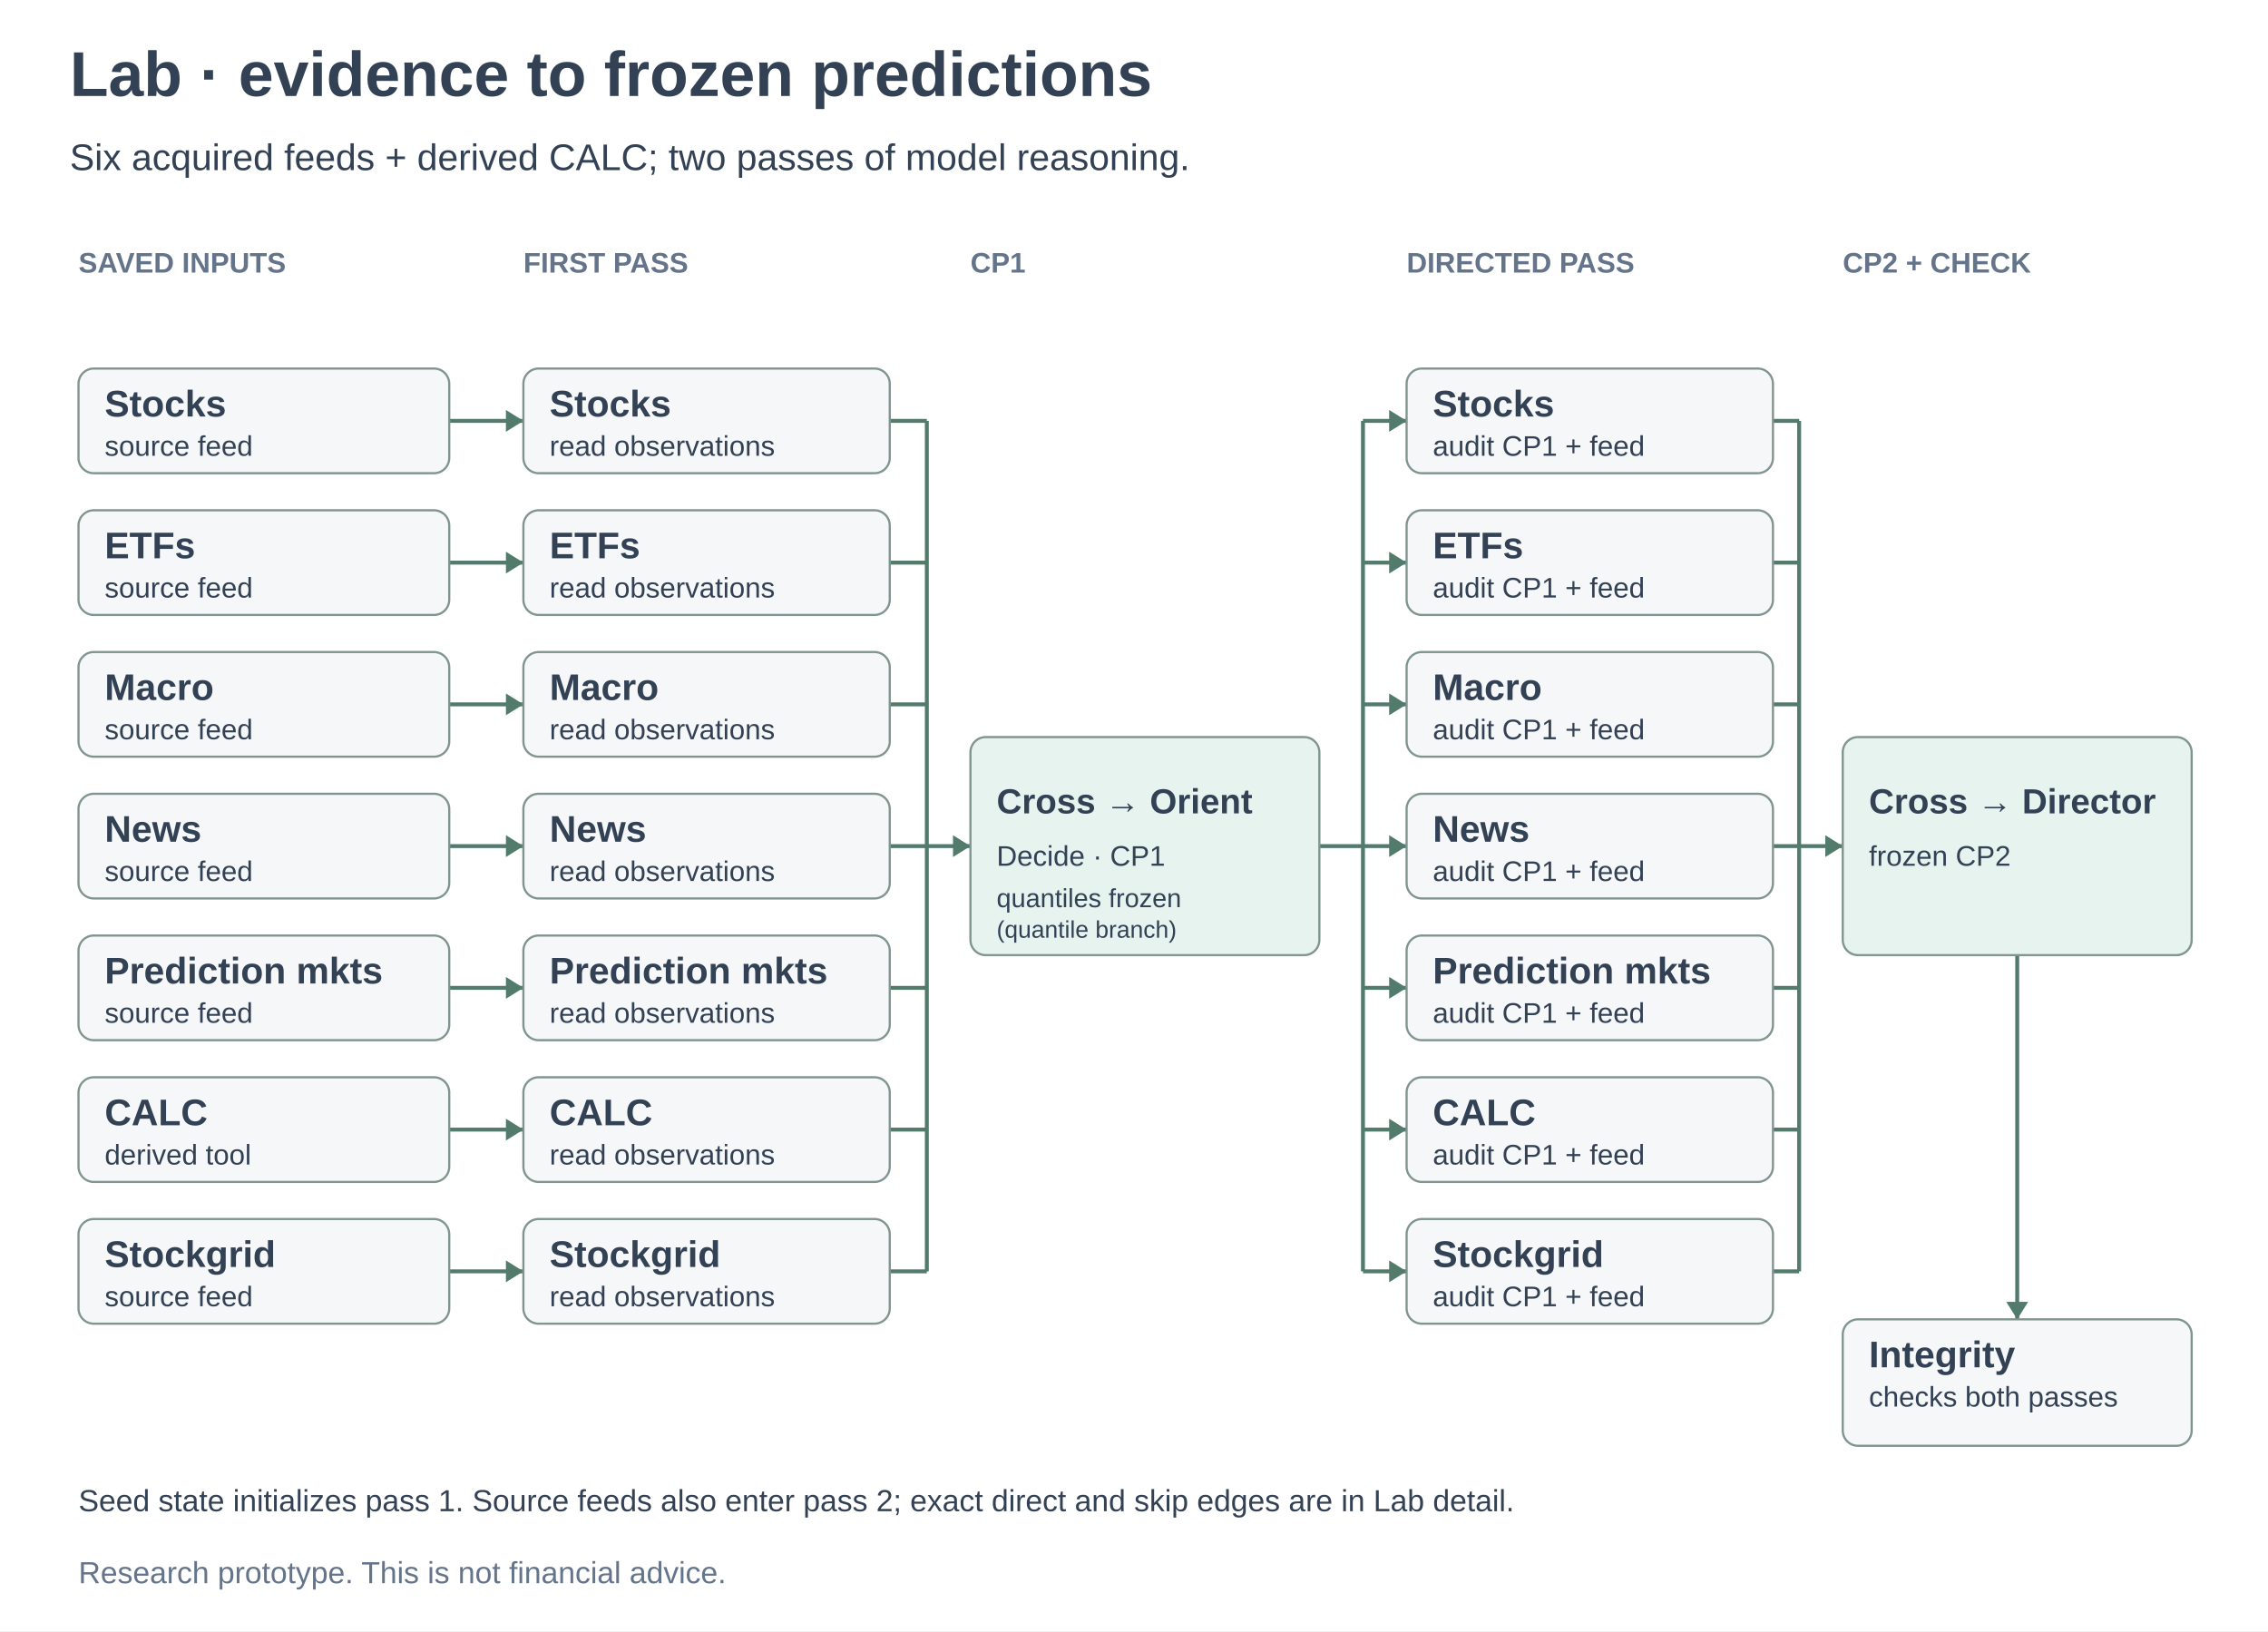
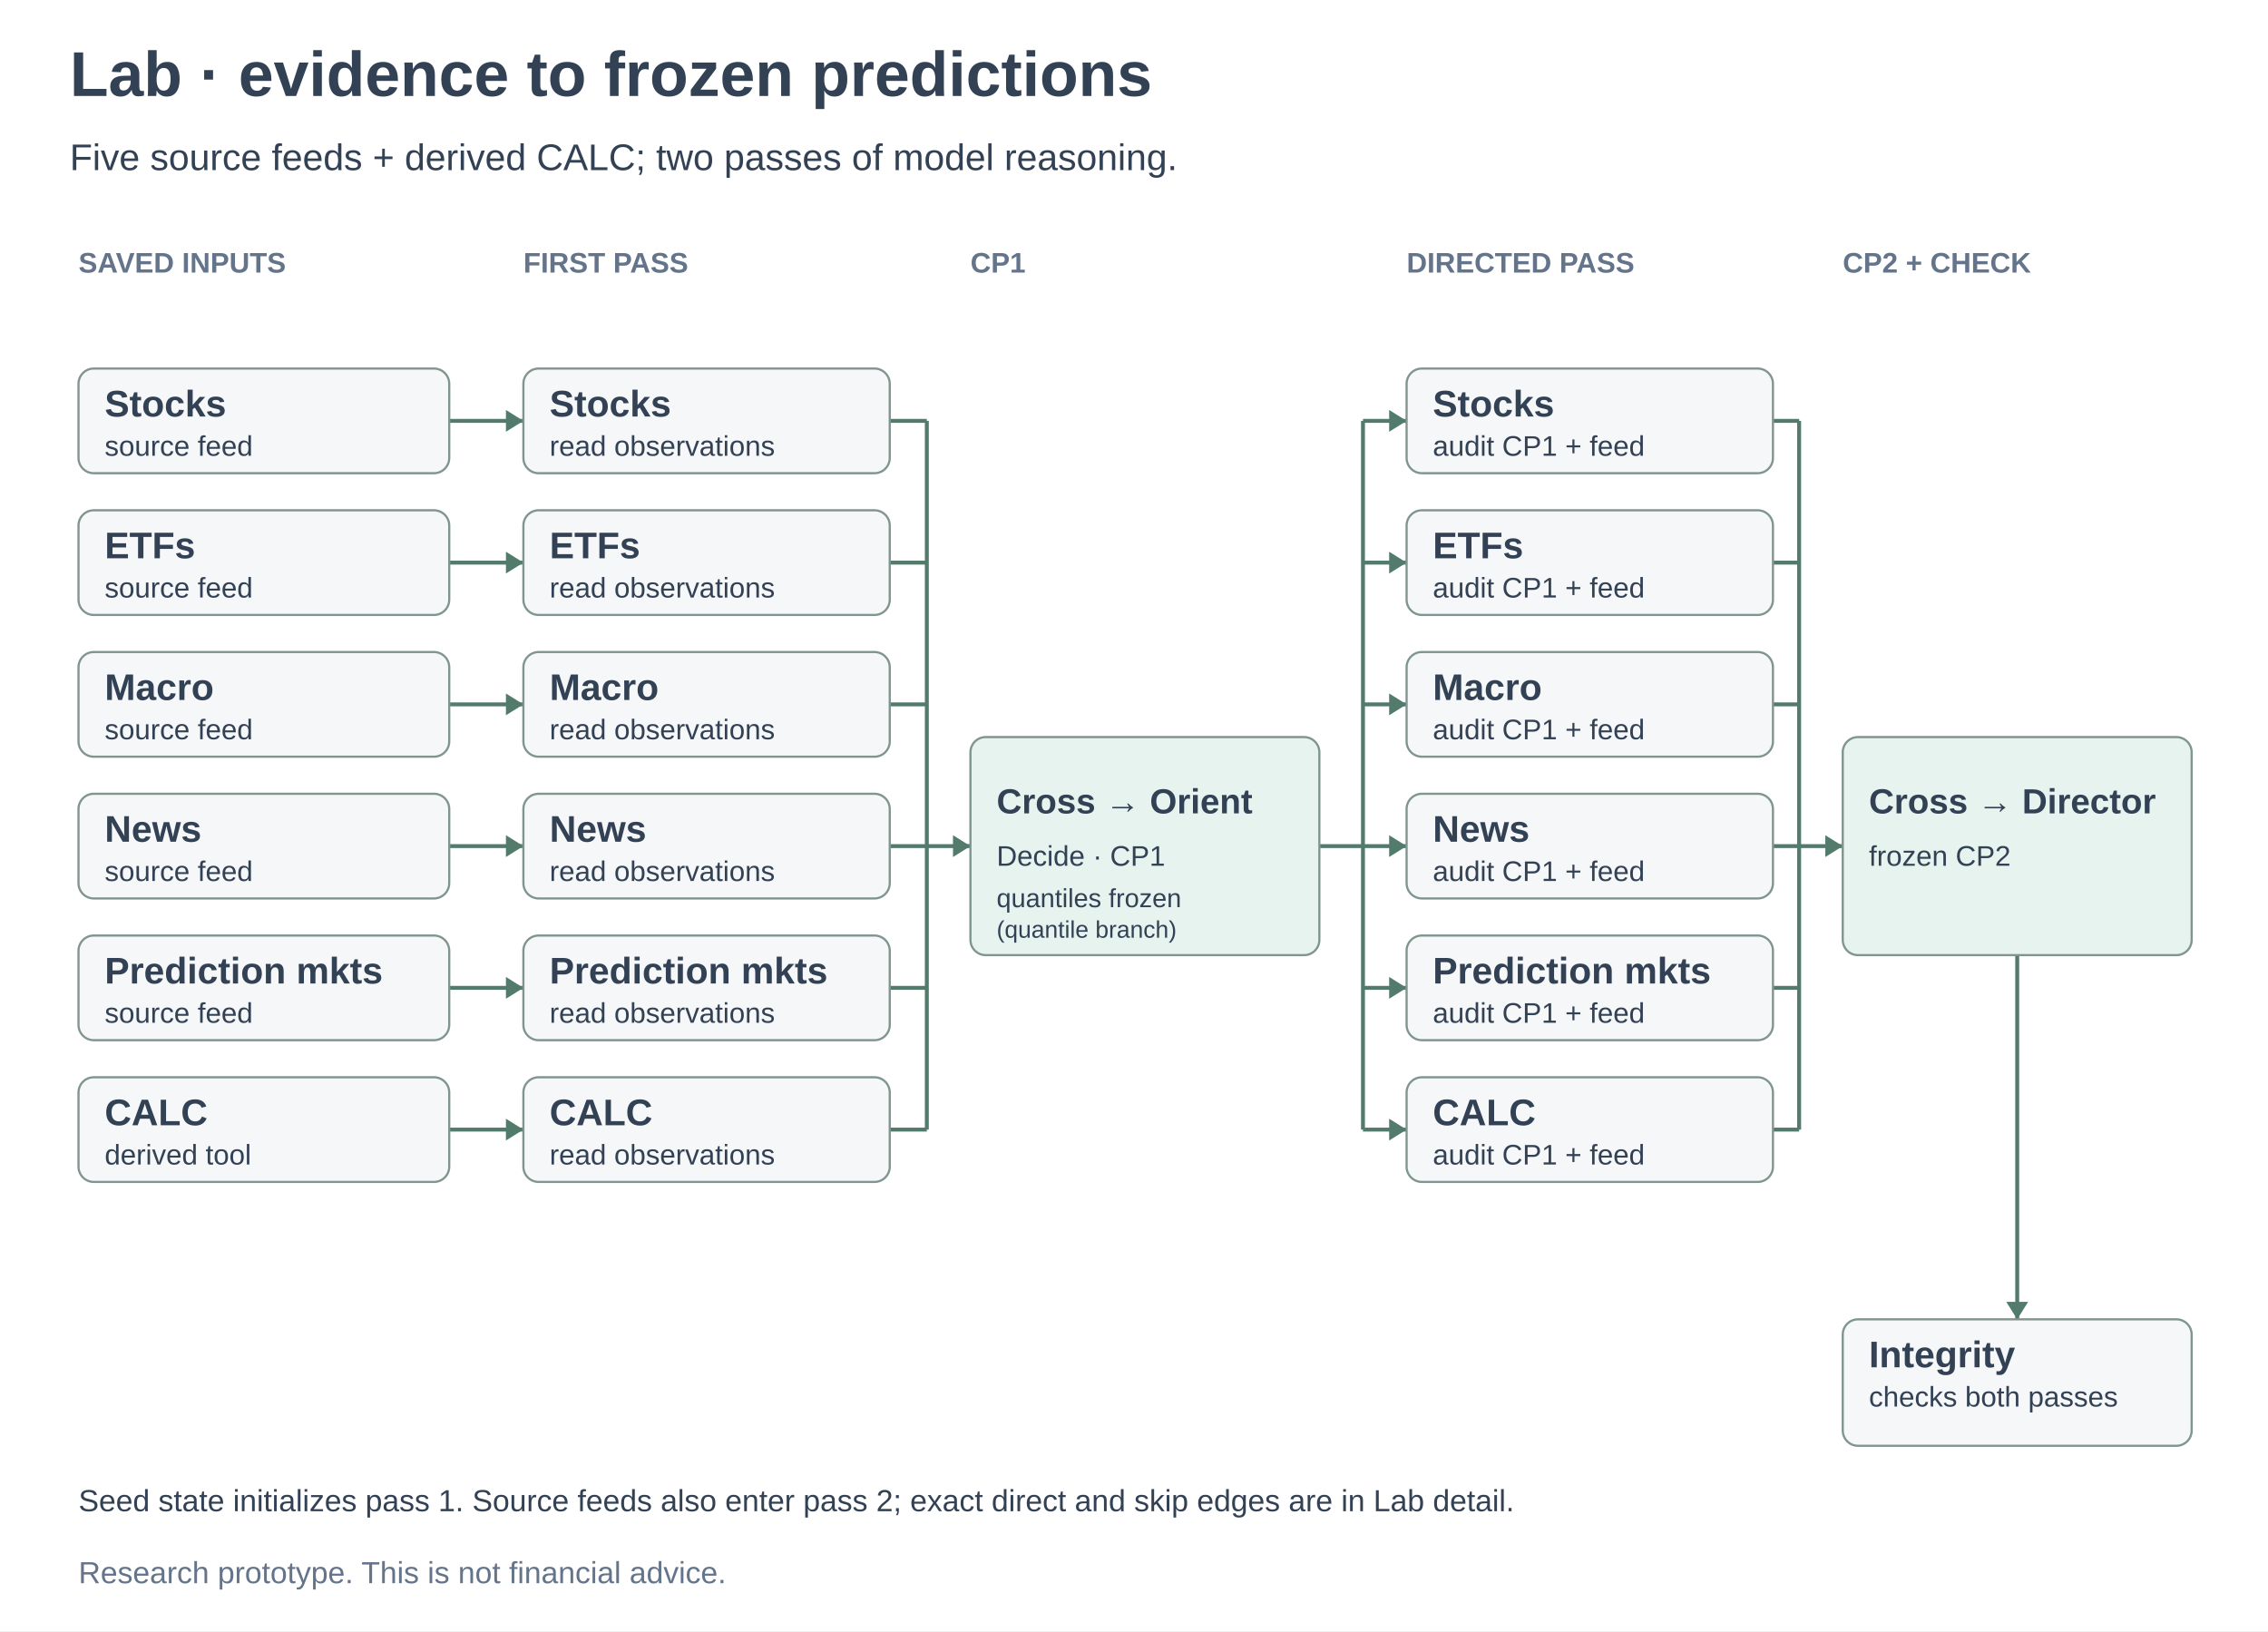
<svg xmlns="http://www.w3.org/2000/svg" width="1040" height="748" viewBox="0 0 1040 748" role="img" aria-labelledby="lab-title lab-desc">
  <defs>
    <marker id="arrow" markerWidth="8" markerHeight="6" refX="7" refY="3" orient="auto">
      <path d="M0 0 L8 3 L0 6 Z" fill="#527b6c" />
    </marker>
  </defs>
  <style>text{font-family:Arial,Helvetica,sans-serif}.flow{stroke:#527b6c;stroke-width:1.8;fill:none}.dashed{stroke:#64748b;stroke-width:1.7;stroke-dasharray:5 4;fill:none}</style>
  <rect width="1040" height="748" fill="white" />
  <text x="32" y="44" font-size="29" font-weight="600" fill="#334155">Lab · evidence to frozen predictions</text>
-   <text x="32" y="78" font-size="17" font-weight="normal" fill="#334155">Six acquired feeds + derived CALC; two passes of model reasoning.</text>
+   <text x="32" y="78" font-size="17" font-weight="normal" fill="#334155">Five source feeds + derived CALC; two passes of model reasoning.</text>
  <text x="36" y="125" font-size="13" font-weight="600" fill="#64748b">SAVED INPUTS</text>
  <text x="240" y="125" font-size="13" font-weight="600" fill="#64748b">FIRST PASS</text>
  <text x="445" y="125" font-size="13" font-weight="600" fill="#64748b">CP1</text>
  <text x="645" y="125" font-size="13" font-weight="600" fill="#64748b">DIRECTED PASS</text>
  <text x="845" y="125" font-size="13" font-weight="600" fill="#64748b">CP2 + CHECK</text>
  <path d="M 206 193 H 240" class="flow" />
  <polygon points="232,188 240,193 232,198" fill="#527b6c" />
  <path d="M 408 193 H 425" class="flow" />
  <path d="M 625 193 H 645" class="flow" />
  <polygon points="637,188 645,193 637,198" fill="#527b6c" />
  <path d="M 813 193 H 825" class="flow" />
  <path d="M 206 258 H 240" class="flow" />
  <polygon points="232,253 240,258 232,263" fill="#527b6c" />
  <path d="M 408 258 H 425" class="flow" />
  <path d="M 625 258 H 645" class="flow" />
  <polygon points="637,253 645,258 637,263" fill="#527b6c" />
  <path d="M 813 258 H 825" class="flow" />
  <path d="M 206 323 H 240" class="flow" />
  <polygon points="232,318 240,323 232,328" fill="#527b6c" />
  <path d="M 408 323 H 425" class="flow" />
  <path d="M 625 323 H 645" class="flow" />
  <polygon points="637,318 645,323 637,328" fill="#527b6c" />
  <path d="M 813 323 H 825" class="flow" />
  <path d="M 206 388 H 240" class="flow" />
  <polygon points="232,383 240,388 232,393" fill="#527b6c" />
  <path d="M 408 388 H 425" class="flow" />
  <path d="M 625 388 H 645" class="flow" />
  <polygon points="637,383 645,388 637,393" fill="#527b6c" />
  <path d="M 813 388 H 825" class="flow" />
  <path d="M 206 453 H 240" class="flow" />
  <polygon points="232,448 240,453 232,458" fill="#527b6c" />
  <path d="M 408 453 H 425" class="flow" />
  <path d="M 625 453 H 645" class="flow" />
  <polygon points="637,448 645,453 637,458" fill="#527b6c" />
  <path d="M 813 453 H 825" class="flow" />
  <path d="M 206 518 H 240" class="flow" />
  <polygon points="232,513 240,518 232,523" fill="#527b6c" />
  <path d="M 408 518 H 425" class="flow" />
  <path d="M 625 518 H 645" class="flow" />
  <polygon points="637,513 645,518 637,523" fill="#527b6c" />
  <path d="M 813 518 H 825" class="flow" />
-   <path d="M 206 583 H 240" class="flow" />
-   <polygon points="232,578 240,583 232,588" fill="#527b6c" />
-   <path d="M 408 583 H 425" class="flow" />
-   <path d="M 625 583 H 645" class="flow" />
-   <polygon points="637,578 645,583 637,588" fill="#527b6c" />
-   <path d="M 813 583 H 825" class="flow" />
-   <path d="M 425 193 V 583" class="flow" />
+   <path d="M 425 193 V 518" class="flow" />
  <path d="M 425 388 H 445" class="flow" />
  <polygon points="437,383 445,388 437,393" fill="#527b6c" />
  <path d="M 605 388 H 625" class="flow" />
-   <path d="M 625 193 V 583" class="flow" />
-   <path d="M 825 193 V 583" class="flow" />
+   <path d="M 625 193 V 518" class="flow" />
+   <path d="M 825 193 V 518" class="flow" />
  <path d="M 825 388 H 845" class="flow" />
  <polygon points="837,383 845,388 837,393" fill="#527b6c" />
  <path d="M 925 438 V 605" class="flow" />
  <polygon points="920,597 925,605 930,597" fill="#527b6c" />
  <rect x="36" y="169" width="170" height="48" rx="7" fill="#f5f7f9" stroke="#80958f" />
  <text x="48" y="191" font-size="17" font-weight="600" fill="#334155">Stocks</text>
  <text x="48" y="209" font-size="13" font-weight="normal" fill="#334155">source feed</text>
  <rect x="240" y="169" width="168" height="48" rx="7" fill="#f5f7f9" stroke="#80958f" />
  <text x="252" y="191" font-size="17" font-weight="600" fill="#334155">Stocks</text>
  <text x="252" y="209" font-size="13" font-weight="normal" fill="#334155">read observations</text>
  <rect x="645" y="169" width="168" height="48" rx="7" fill="#f5f7f9" stroke="#80958f" />
  <text x="657" y="191" font-size="17" font-weight="600" fill="#334155">Stocks</text>
  <text x="657" y="209" font-size="13" font-weight="normal" fill="#334155">audit CP1 + feed</text>
  <rect x="36" y="234" width="170" height="48" rx="7" fill="#f5f7f9" stroke="#80958f" />
  <text x="48" y="256" font-size="17" font-weight="600" fill="#334155">ETFs</text>
  <text x="48" y="274" font-size="13" font-weight="normal" fill="#334155">source feed</text>
  <rect x="240" y="234" width="168" height="48" rx="7" fill="#f5f7f9" stroke="#80958f" />
  <text x="252" y="256" font-size="17" font-weight="600" fill="#334155">ETFs</text>
  <text x="252" y="274" font-size="13" font-weight="normal" fill="#334155">read observations</text>
  <rect x="645" y="234" width="168" height="48" rx="7" fill="#f5f7f9" stroke="#80958f" />
  <text x="657" y="256" font-size="17" font-weight="600" fill="#334155">ETFs</text>
  <text x="657" y="274" font-size="13" font-weight="normal" fill="#334155">audit CP1 + feed</text>
  <rect x="36" y="299" width="170" height="48" rx="7" fill="#f5f7f9" stroke="#80958f" />
  <text x="48" y="321" font-size="17" font-weight="600" fill="#334155">Macro</text>
  <text x="48" y="339" font-size="13" font-weight="normal" fill="#334155">source feed</text>
  <rect x="240" y="299" width="168" height="48" rx="7" fill="#f5f7f9" stroke="#80958f" />
  <text x="252" y="321" font-size="17" font-weight="600" fill="#334155">Macro</text>
  <text x="252" y="339" font-size="13" font-weight="normal" fill="#334155">read observations</text>
  <rect x="645" y="299" width="168" height="48" rx="7" fill="#f5f7f9" stroke="#80958f" />
  <text x="657" y="321" font-size="17" font-weight="600" fill="#334155">Macro</text>
  <text x="657" y="339" font-size="13" font-weight="normal" fill="#334155">audit CP1 + feed</text>
  <rect x="36" y="364" width="170" height="48" rx="7" fill="#f5f7f9" stroke="#80958f" />
  <text x="48" y="386" font-size="17" font-weight="600" fill="#334155">News</text>
  <text x="48" y="404" font-size="13" font-weight="normal" fill="#334155">source feed</text>
  <rect x="240" y="364" width="168" height="48" rx="7" fill="#f5f7f9" stroke="#80958f" />
  <text x="252" y="386" font-size="17" font-weight="600" fill="#334155">News</text>
  <text x="252" y="404" font-size="13" font-weight="normal" fill="#334155">read observations</text>
  <rect x="645" y="364" width="168" height="48" rx="7" fill="#f5f7f9" stroke="#80958f" />
  <text x="657" y="386" font-size="17" font-weight="600" fill="#334155">News</text>
  <text x="657" y="404" font-size="13" font-weight="normal" fill="#334155">audit CP1 + feed</text>
  <rect x="36" y="429" width="170" height="48" rx="7" fill="#f5f7f9" stroke="#80958f" />
  <text x="48" y="451" font-size="17" font-weight="600" fill="#334155">Prediction mkts</text>
  <text x="48" y="469" font-size="13" font-weight="normal" fill="#334155">source feed</text>
  <rect x="240" y="429" width="168" height="48" rx="7" fill="#f5f7f9" stroke="#80958f" />
  <text x="252" y="451" font-size="17" font-weight="600" fill="#334155">Prediction mkts</text>
  <text x="252" y="469" font-size="13" font-weight="normal" fill="#334155">read observations</text>
  <rect x="645" y="429" width="168" height="48" rx="7" fill="#f5f7f9" stroke="#80958f" />
  <text x="657" y="451" font-size="17" font-weight="600" fill="#334155">Prediction mkts</text>
  <text x="657" y="469" font-size="13" font-weight="normal" fill="#334155">audit CP1 + feed</text>
  <rect x="36" y="494" width="170" height="48" rx="7" fill="#f5f7f9" stroke="#80958f" />
  <text x="48" y="516" font-size="17" font-weight="600" fill="#334155">CALC</text>
  <text x="48" y="534" font-size="13" font-weight="normal" fill="#334155">derived tool</text>
  <rect x="240" y="494" width="168" height="48" rx="7" fill="#f5f7f9" stroke="#80958f" />
  <text x="252" y="516" font-size="17" font-weight="600" fill="#334155">CALC</text>
  <text x="252" y="534" font-size="13" font-weight="normal" fill="#334155">read observations</text>
  <rect x="645" y="494" width="168" height="48" rx="7" fill="#f5f7f9" stroke="#80958f" />
  <text x="657" y="516" font-size="17" font-weight="600" fill="#334155">CALC</text>
  <text x="657" y="534" font-size="13" font-weight="normal" fill="#334155">audit CP1 + feed</text>
-   <rect x="36" y="559" width="170" height="48" rx="7" fill="#f5f7f9" stroke="#80958f" />
-   <text x="48" y="581" font-size="17" font-weight="600" fill="#334155">Stockgrid</text>
-   <text x="48" y="599" font-size="13" font-weight="normal" fill="#334155">source feed</text>
-   <rect x="240" y="559" width="168" height="48" rx="7" fill="#f5f7f9" stroke="#80958f" />
-   <text x="252" y="581" font-size="17" font-weight="600" fill="#334155">Stockgrid</text>
-   <text x="252" y="599" font-size="13" font-weight="normal" fill="#334155">read observations</text>
-   <rect x="645" y="559" width="168" height="48" rx="7" fill="#f5f7f9" stroke="#80958f" />
-   <text x="657" y="581" font-size="17" font-weight="600" fill="#334155">Stockgrid</text>
-   <text x="657" y="599" font-size="13" font-weight="normal" fill="#334155">audit CP1 + feed</text>
  <rect x="445" y="338" width="160" height="100" rx="7" fill="#e6f3ef" stroke="#80958f" />
  <text x="457" y="373" font-size="16" font-weight="600" fill="#334155">Cross → Orient</text>
  <text x="457" y="397" font-size="13" font-weight="normal" fill="#334155">Decide · CP1</text>
  <text x="457" y="416" font-size="12" font-weight="normal" fill="#334155">quantiles frozen</text>
  <text x="457" y="430" font-size="11" font-weight="normal" fill="#334155">(quantile branch)</text>
  <rect x="845" y="338" width="160" height="100" rx="7" fill="#e6f3ef" stroke="#80958f" />
  <text x="857" y="373" font-size="16" font-weight="600" fill="#334155">Cross → Director</text>
  <text x="857" y="397" font-size="13" font-weight="normal" fill="#334155">frozen CP2</text>
  <rect x="845" y="605" width="160" height="58" rx="7" fill="#f5f7f9" stroke="#80958f" />
  <text x="857" y="627" font-size="17" font-weight="600" fill="#334155">Integrity</text>
  <text x="857" y="645" font-size="13" font-weight="normal" fill="#334155">checks both passes</text>
  <text x="36" y="693" font-size="14" font-weight="normal" fill="#334155">Seed state initializes pass 1. Source feeds also enter pass 2; exact direct and skip edges are in Lab detail.</text>
  <text x="36" y="726" font-size="14" font-weight="normal" fill="#64748b">Research prototype. This is not financial advice.</text>
</svg>
